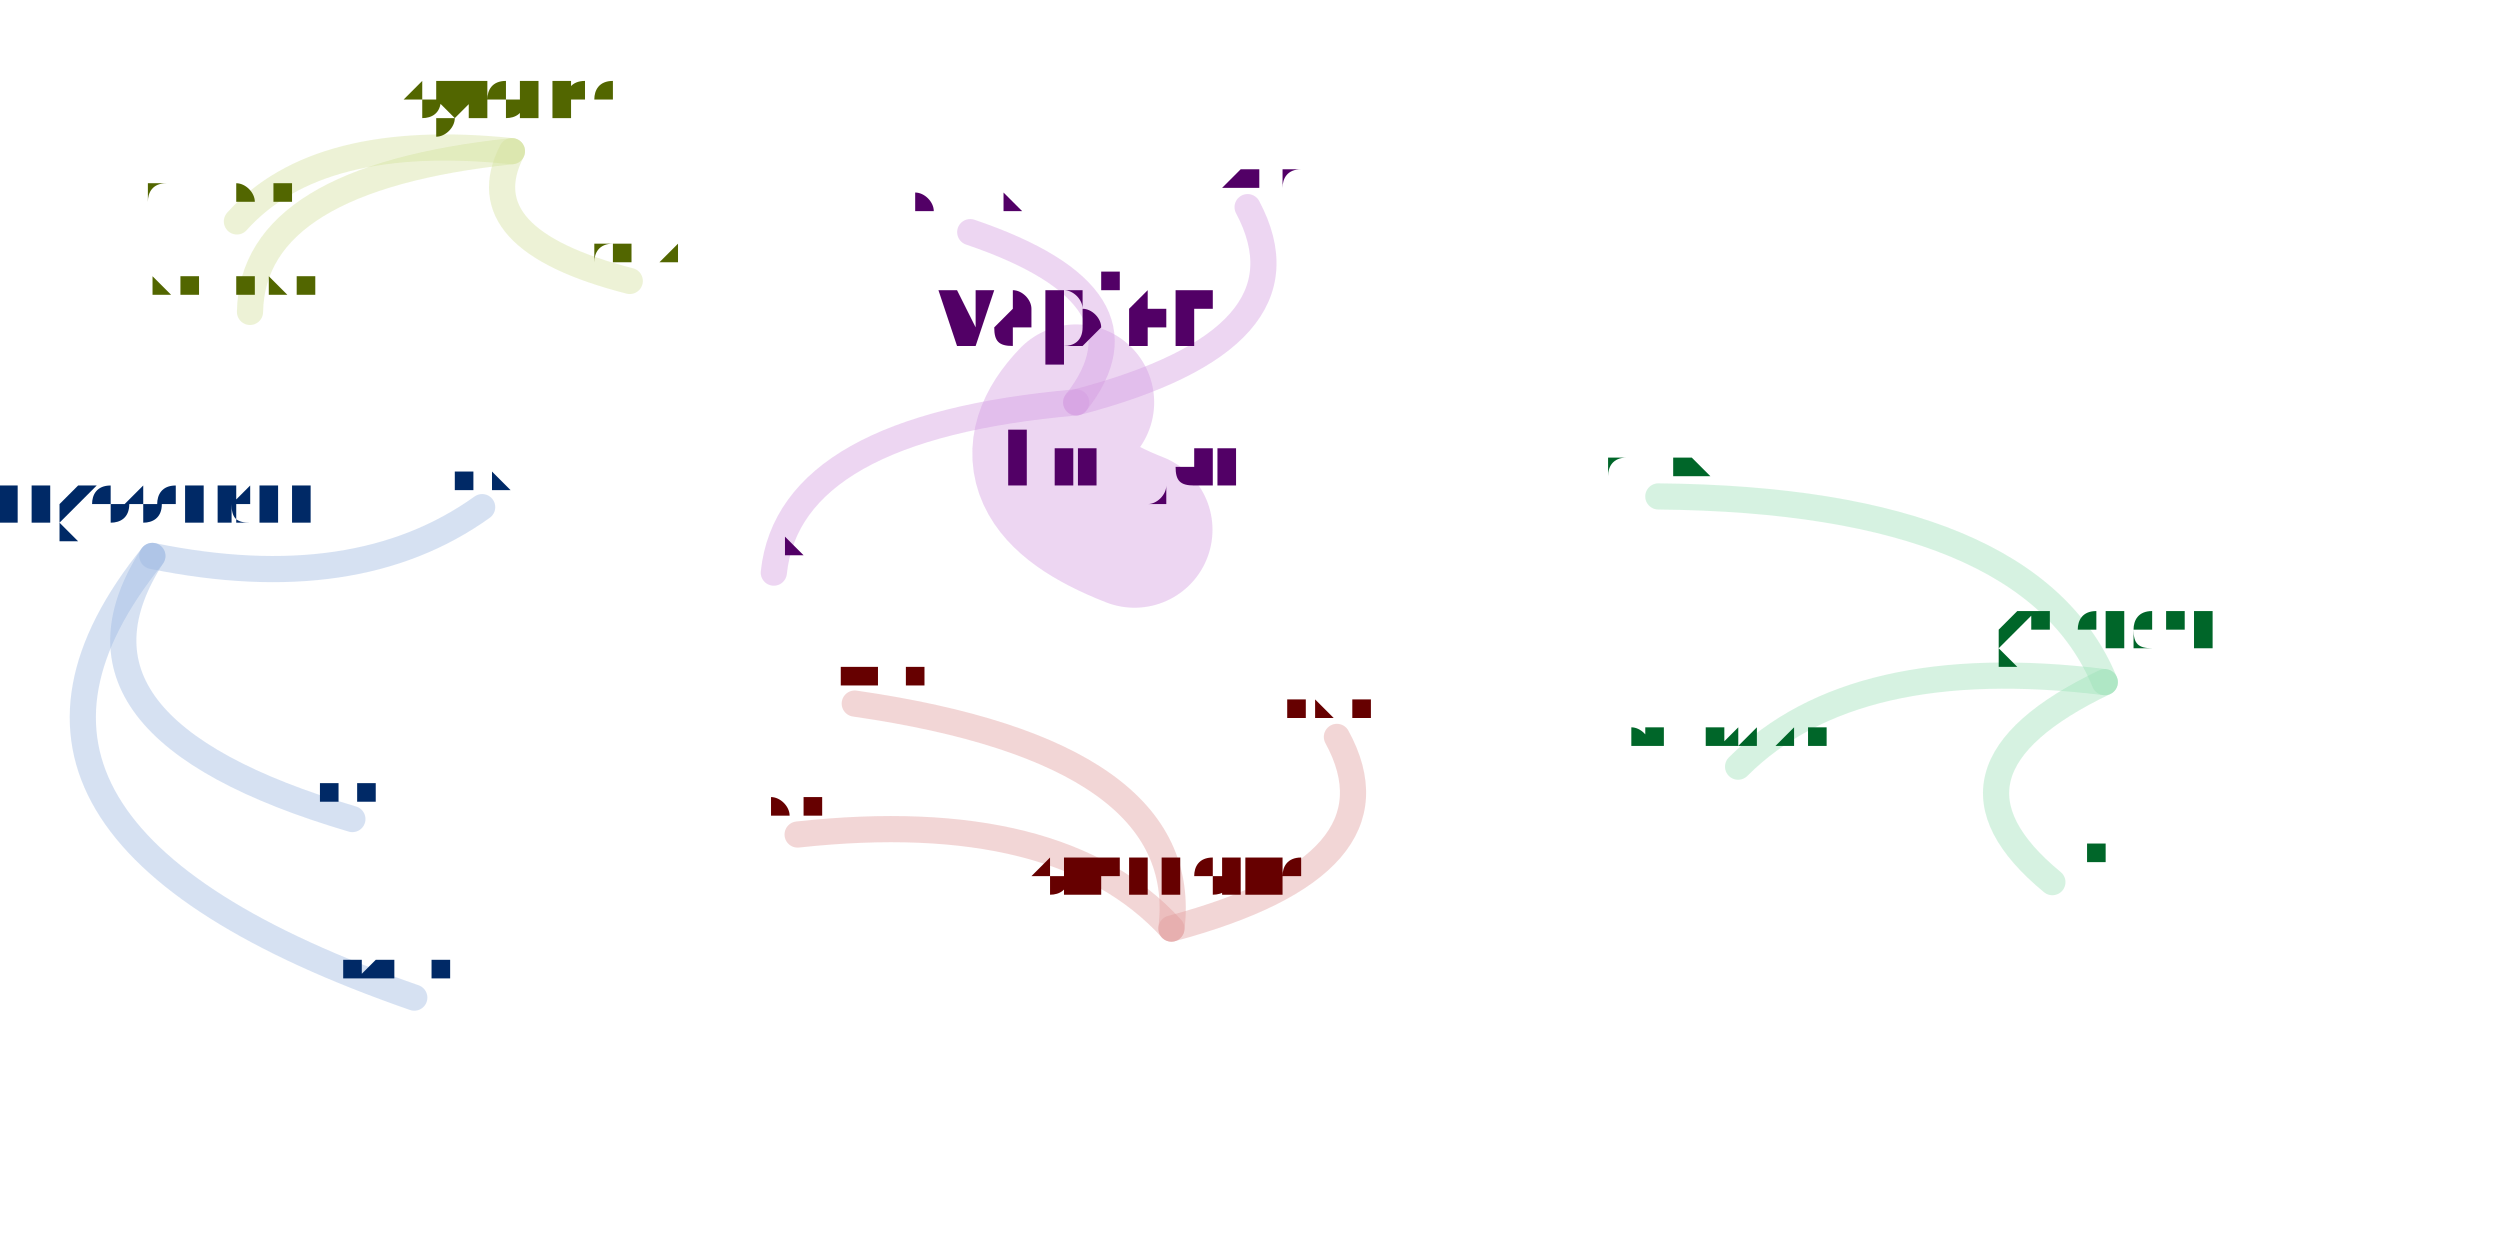
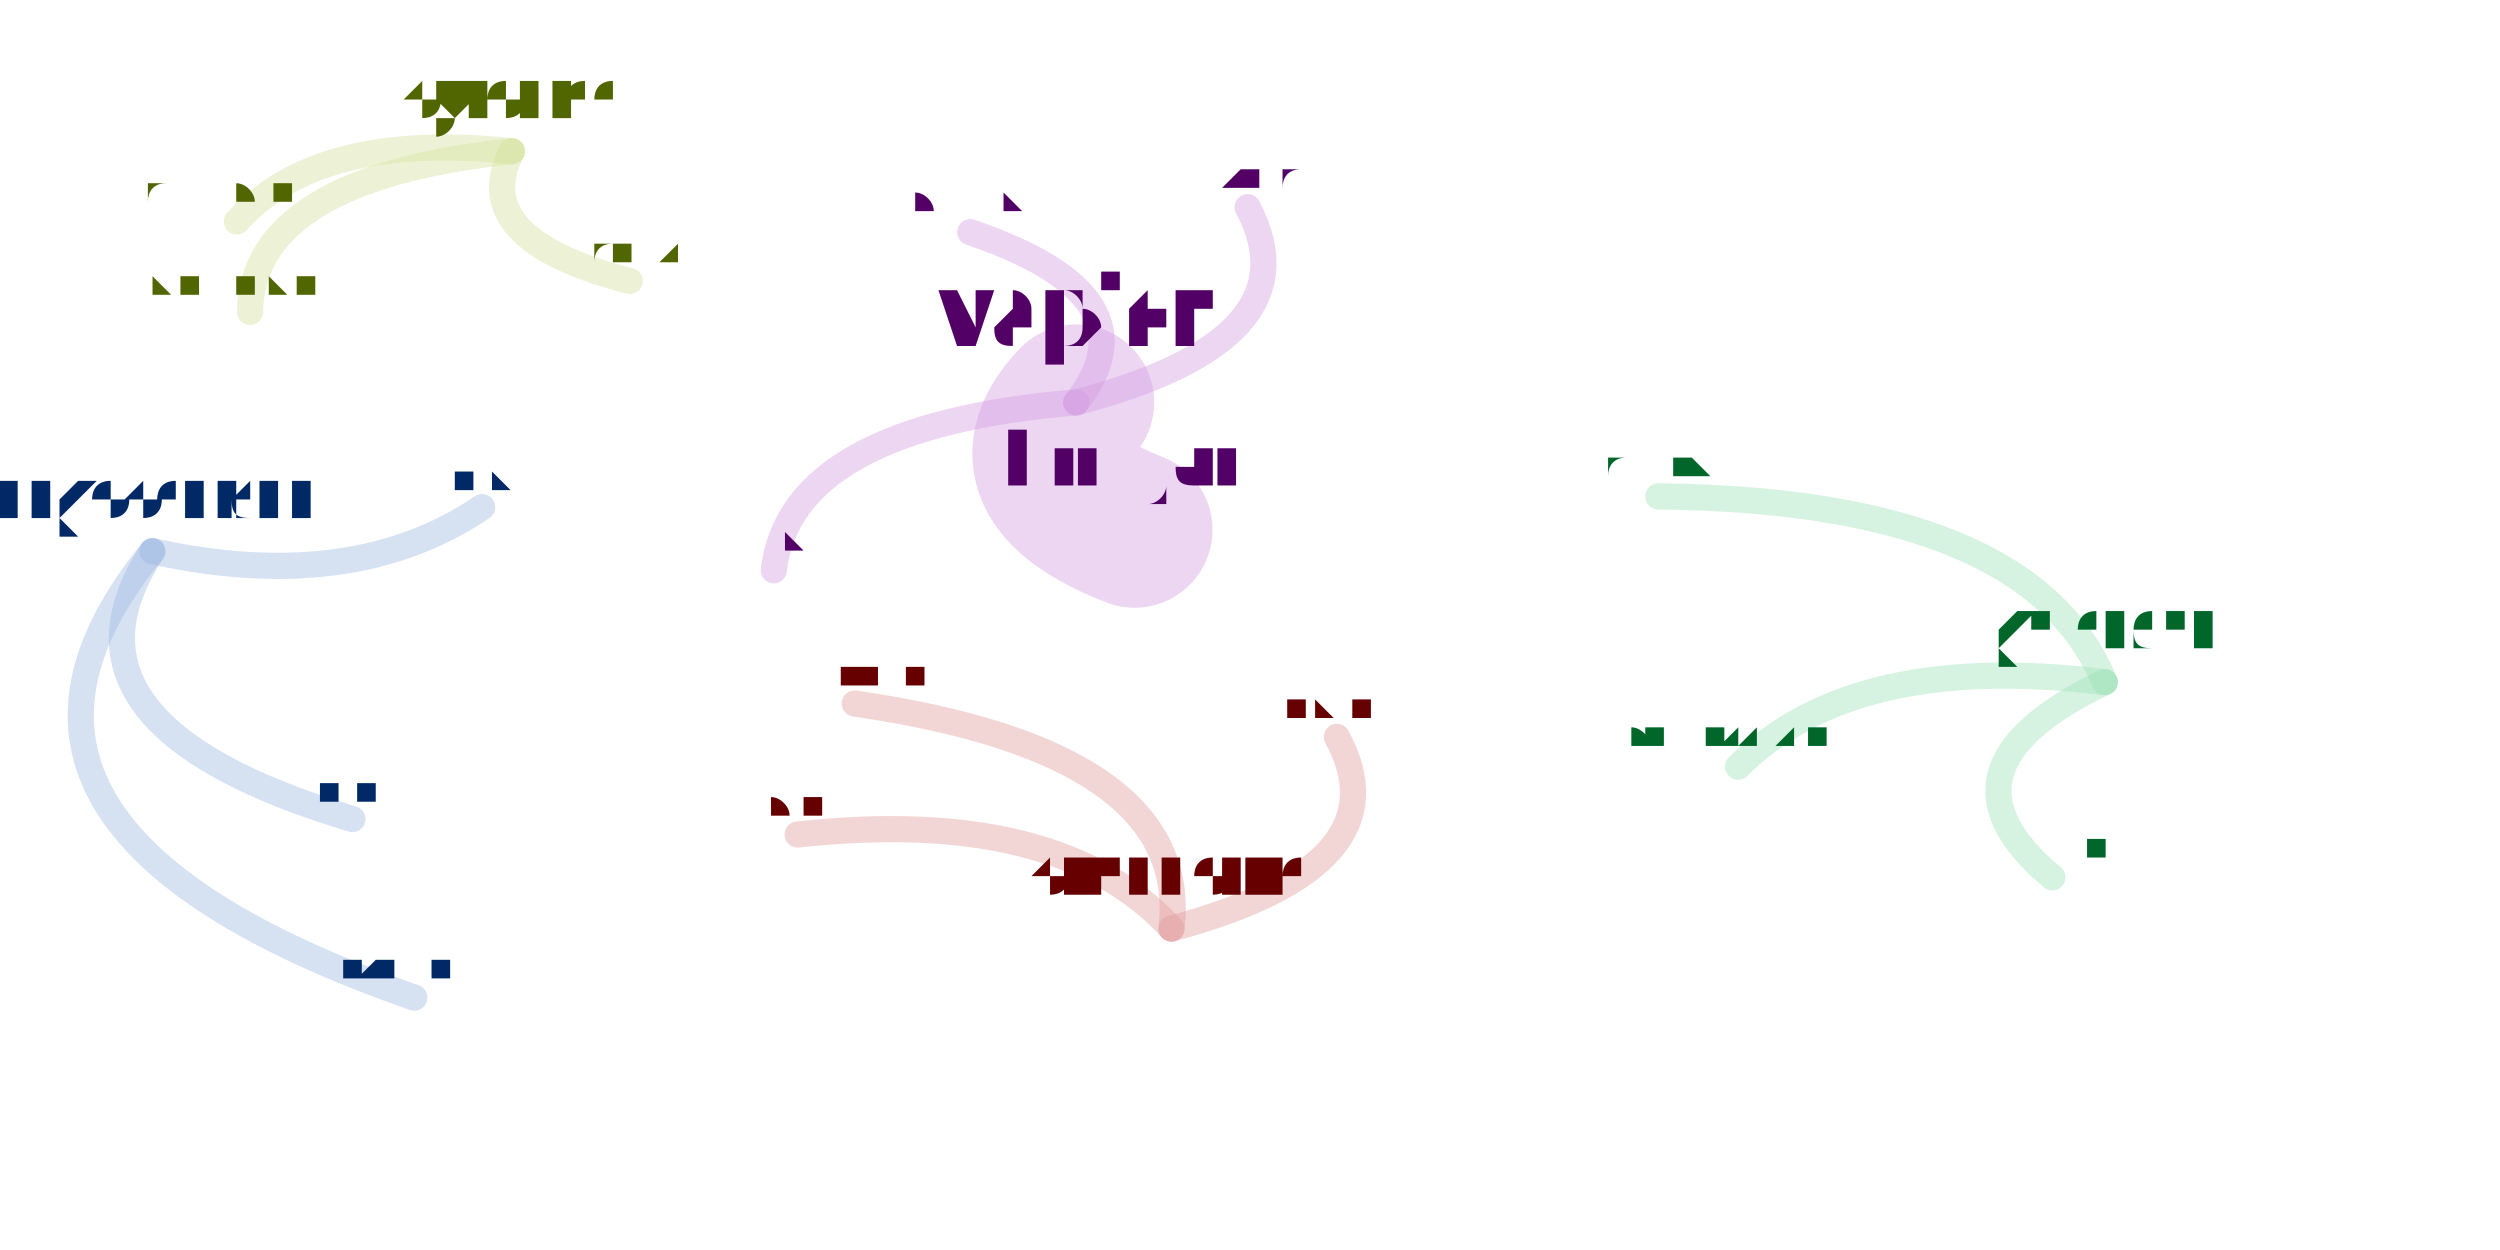
<svg xmlns="http://www.w3.org/2000/svg" width="4000" height="2000" viewBox="-0.025 -0.025 2.05 1.05">
  <style>
    path {
      fill: none;
      stroke-linecap: round;
      stroke-opacity: 0.4;
    }

    text {
      text-anchor: middle;
      alignment-baseline: hanging;
    }
  </style>
  <g opacity="0.4">
    <path d="M0.934 0.755 Q1.132 0.702 1.073 0.594" stroke="hsl(0.0,100%,35%)" stroke-width="0.022" />
    <path d="M0.934 0.755 Q0.952 0.607 0.668 0.566" stroke="hsl(0.0,100%,35%)" stroke-width="0.022" />
    <path d="M0.934 0.755 Q0.840 0.652 0.620 0.676" stroke="hsl(0.0,100%,35%)" stroke-width="0.022" />
    <path d="M0.380 0.102 Q0.162 0.125 0.160 0.237" stroke="hsl(72.0,100%,35%)" stroke-width="0.022" />
    <path d="M0.380 0.102 Q0.342 0.176 0.479 0.211" stroke="hsl(72.0,100%,35%)" stroke-width="0.022" />
    <path d="M0.380 0.102 Q0.217 0.085 0.149 0.161" stroke="hsl(72.0,100%,35%)" stroke-width="0.022" />
    <path d="M1.718 0.548 Q1.655 0.395 1.343 0.392" stroke="hsl(144.0,100%,35%)" stroke-width="0.022" />
    <path d="M1.718 0.548 Q1.507 0.522 1.410 0.619" stroke="hsl(144.0,100%,35%)" stroke-width="0.022" />
-     <path d="M1.718 0.548 Q1.561 0.623 1.674 0.716" stroke="hsl(144.0,100%,35%)" stroke-width="0.022" />
-     <path d="M0.078 0.442 Q-0.108 0.672 0.298 0.813" stroke="hsl(216.0,100%,35%)" stroke-width="0.022" />
-     <path d="M0.078 0.442 Q-0.015 0.586 0.246 0.663" stroke="hsl(216.0,100%,35%)" stroke-width="0.022" />
-     <path d="M0.078 0.442 Q0.249 0.477 0.355 0.401" stroke="hsl(216.0,100%,35%)" stroke-width="0.022" />
+     <path d="M1.718 0.548 Q1.565 0.621 1.674 0.712" stroke="hsl(144.0,100%,35%)" stroke-width="0.022" />
+     <path d="M0.078 0.438 Q-0.112 0.670 0.298 0.813" stroke="hsl(216.0,100%,35%)" stroke-width="0.022" />
+     <path d="M0.078 0.438 Q-0.018 0.584 0.246 0.663" stroke="hsl(216.0,100%,35%)" stroke-width="0.022" />
+     <path d="M0.078 0.438 Q0.246 0.475 0.355 0.401" stroke="hsl(216.0,100%,35%)" stroke-width="0.022" />
    <path d="M0.854 0.313 Q1.057 0.260 0.998 0.149" stroke="hsl(288.0,100%,35%)" stroke-width="0.022" />
    <path d="M0.854 0.313 Q0.924 0.224 0.765 0.170" stroke="hsl(288.0,100%,35%)" stroke-width="0.022" />
-     <path d="M0.854 0.313 Q0.613 0.334 0.600 0.456" stroke="hsl(288.0,100%,35%)" stroke-width="0.022" />
+     <path d="M0.854 0.313 Q0.614 0.333 0.600 0.454" stroke="hsl(288.0,100%,35%)" stroke-width="0.022" />
    <path d="M0.854 0.313 Q0.793 0.377 0.903 0.420" stroke="hsl(288.0,100%,35%)" stroke-width="0.131" />
  </g>
  <text x="0.934" y="0.728" font-size="0.053" fill="hsl(0.0,100%,20%)">briannorris</text>
  <text x="1.073" y="0.579" font-size="0.031" fill="hsl(0.0,100%,20%)">xiyuan</text>
  <text x="0.668" y="0.551" font-size="0.031" fill="hsl(0.0,100%,20%)">mutexlox</text>
  <text x="0.620" y="0.660" font-size="0.031" fill="hsl(0.0,100%,20%)">fshao</text>
  <text x="0.380" y="0.075" font-size="0.053" fill="hsl(72.0,100%,20%)">byronlee</text>
  <text x="0.160" y="0.222" font-size="0.031" fill="hsl(72.0,100%,20%)">weiluanwang</text>
  <text x="0.479" y="0.195" font-size="0.031" fill="hsl(72.0,100%,20%)">hidehiko</text>
  <text x="0.149" y="0.145" font-size="0.031" fill="hsl(72.0,100%,20%)">chungsheng</text>
  <text x="1.718" y="0.521" font-size="0.053" fill="hsl(144.0,100%,20%)">gwendal</text>
  <text x="1.343" y="0.377" font-size="0.031" fill="hsl(144.0,100%,20%)">dlunev</text>
  <text x="1.410" y="0.604" font-size="0.031" fill="hsl(144.0,100%,20%)">sarthakkukreti</text>
-   <text x="1.674" y="0.701" font-size="0.031" fill="hsl(144.0,100%,20%)">momohatt</text>
-   <text x="0.078" y="0.415" font-size="0.053" fill="hsl(216.0,100%,20%)">hugobenichi</text>
+   <text x="1.674" y="0.696" font-size="0.031" fill="hsl(144.0,100%,20%)">momohatt</text>
+   <text x="0.078" y="0.411" font-size="0.053" fill="hsl(216.0,100%,20%)">hugobenichi</text>
  <text x="0.298" y="0.798" font-size="0.031" fill="hsl(216.0,100%,20%)">akahuang</text>
  <text x="0.246" y="0.648" font-size="0.031" fill="hsl(216.0,100%,20%)">jiejiang</text>
  <text x="0.355" y="0.386" font-size="0.031" fill="hsl(216.0,100%,20%)">taoyl</text>
  <text x="0.854" y="0.267" font-size="0.093" fill="hsl(288.0,100%,20%)">vapier</text>
  <text x="0.998" y="0.134" font-size="0.031" fill="hsl(288.0,100%,20%)">lokeric</text>
  <text x="0.765" y="0.154" font-size="0.031" fill="hsl(288.0,100%,20%)">sfrolov</text>
-   <text x="0.600" y="0.441" font-size="0.031" fill="hsl(288.0,100%,20%)">gbiv</text>
+   <text x="0.600" y="0.439" font-size="0.031" fill="hsl(288.0,100%,20%)">gbiv</text>
  <text x="0.903" y="0.383" font-size="0.076" fill="hsl(288.0,100%,20%)">kimjae</text>
</svg>
